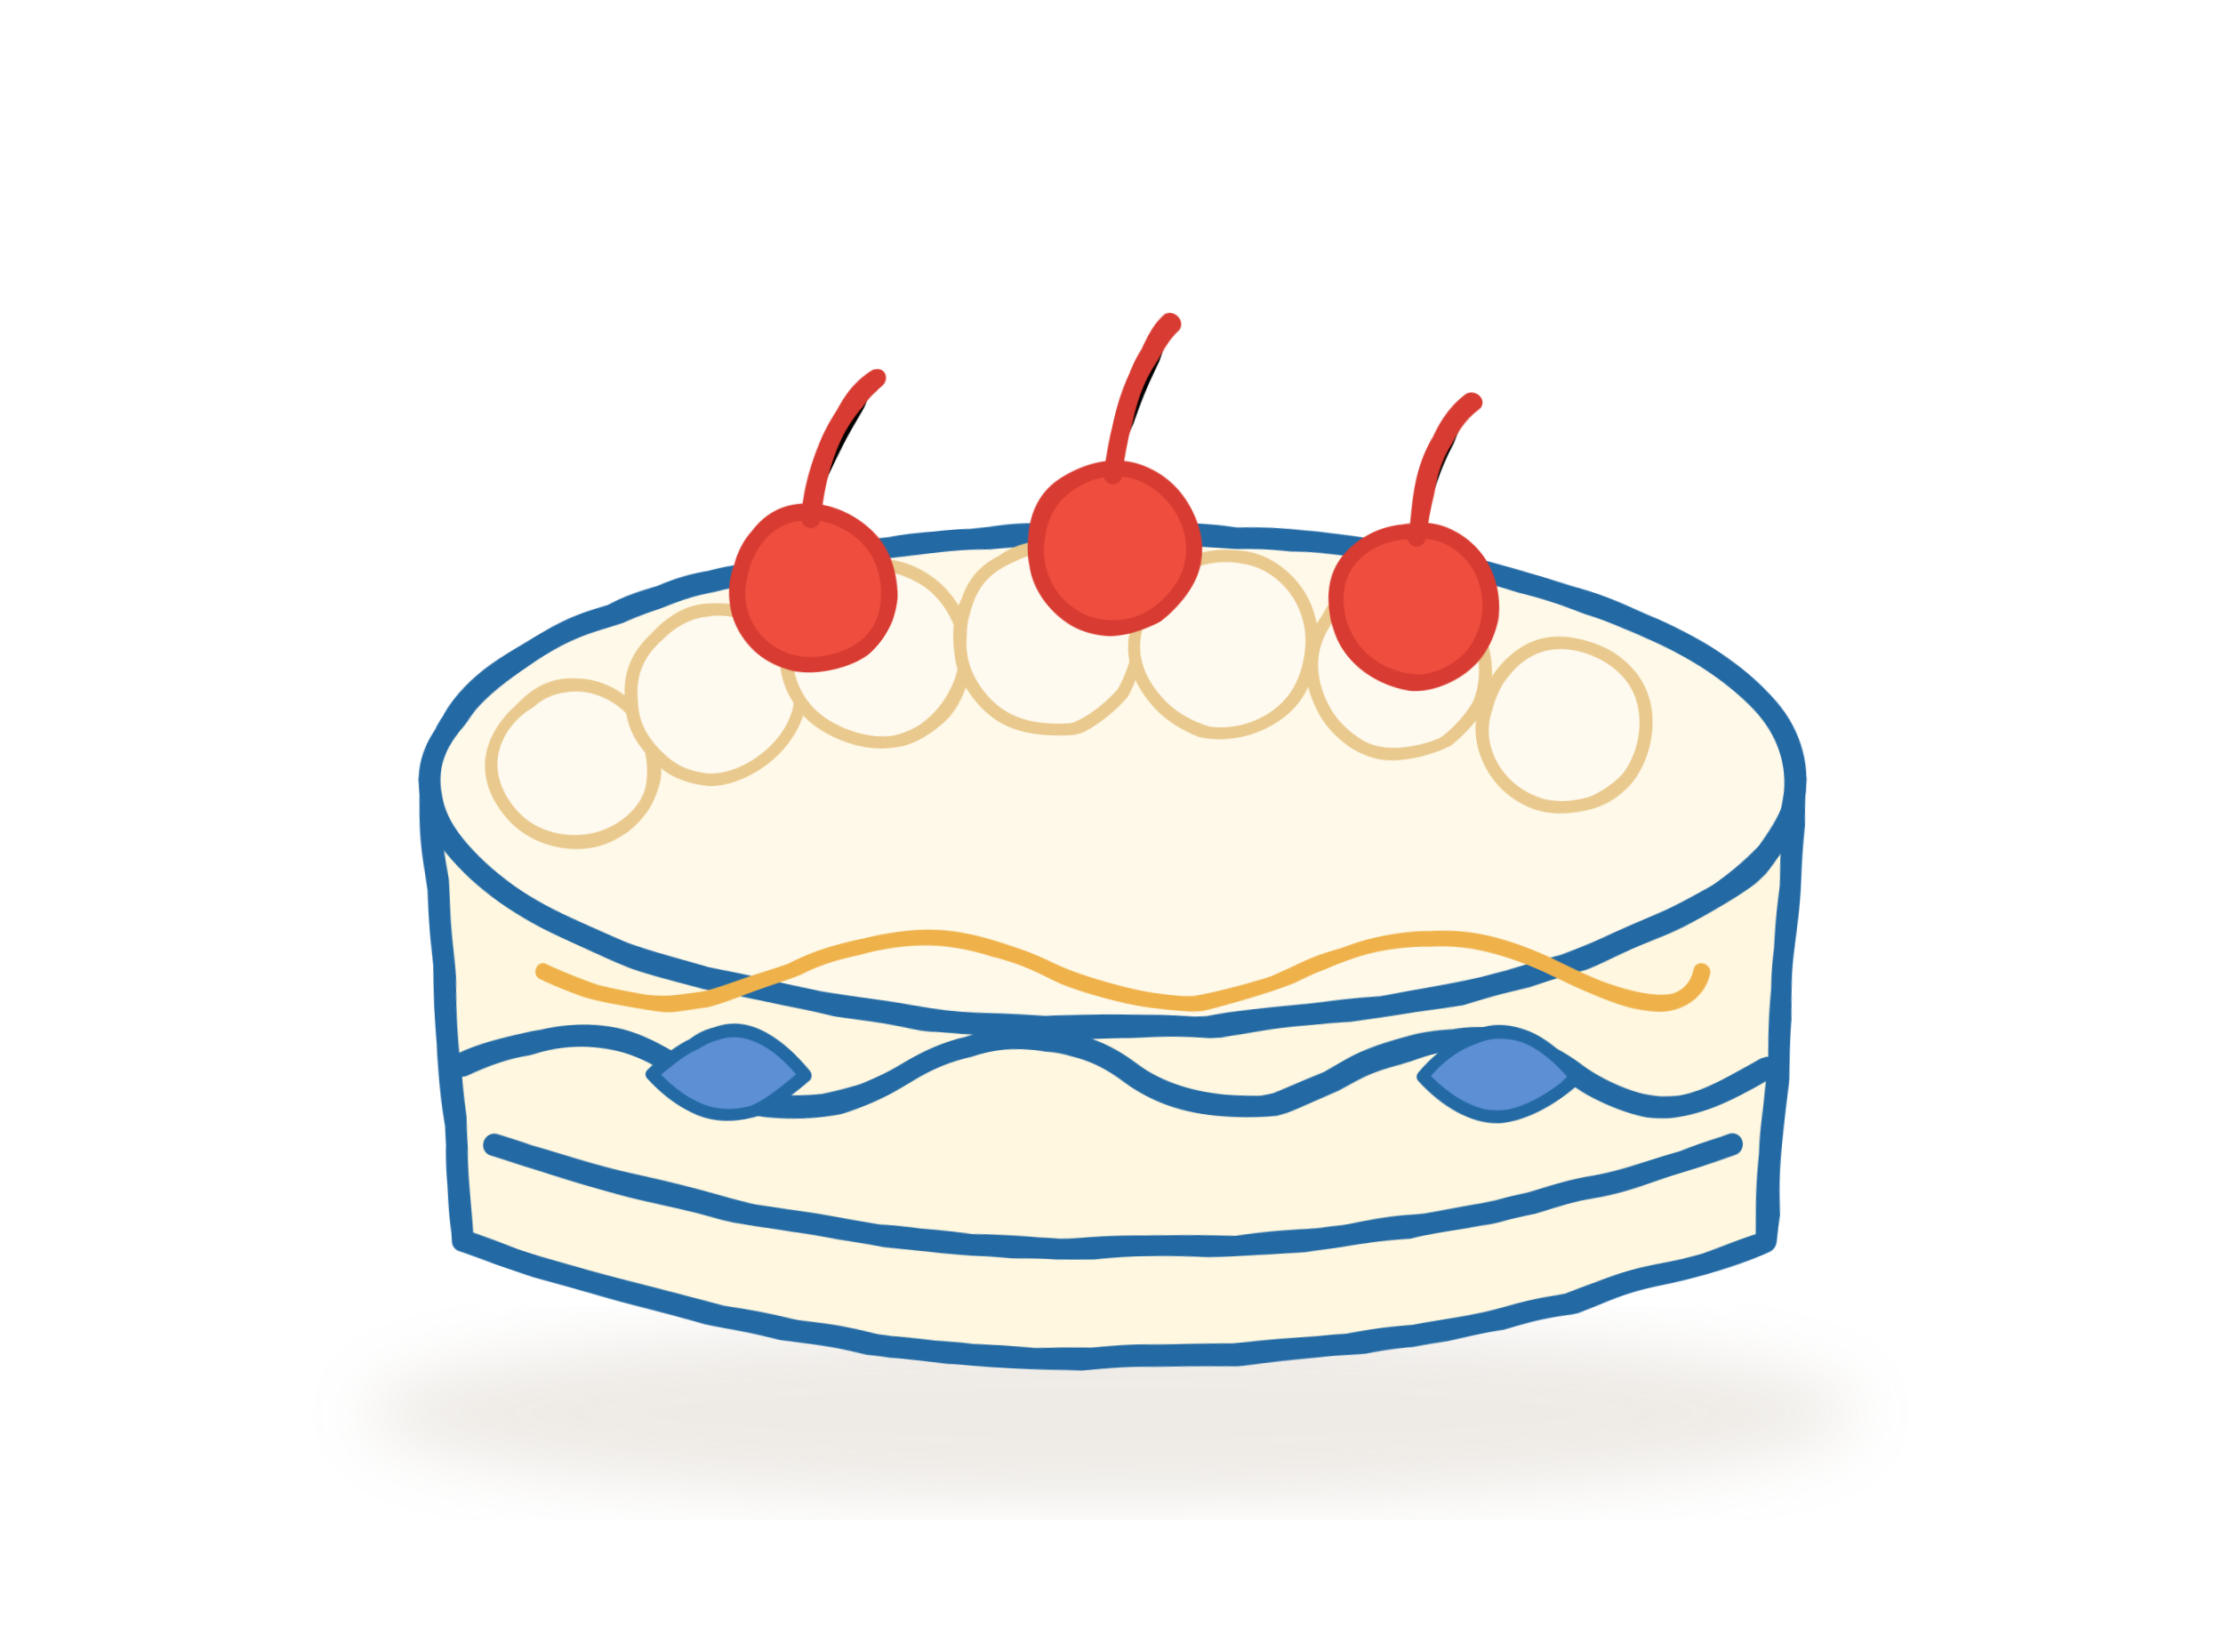
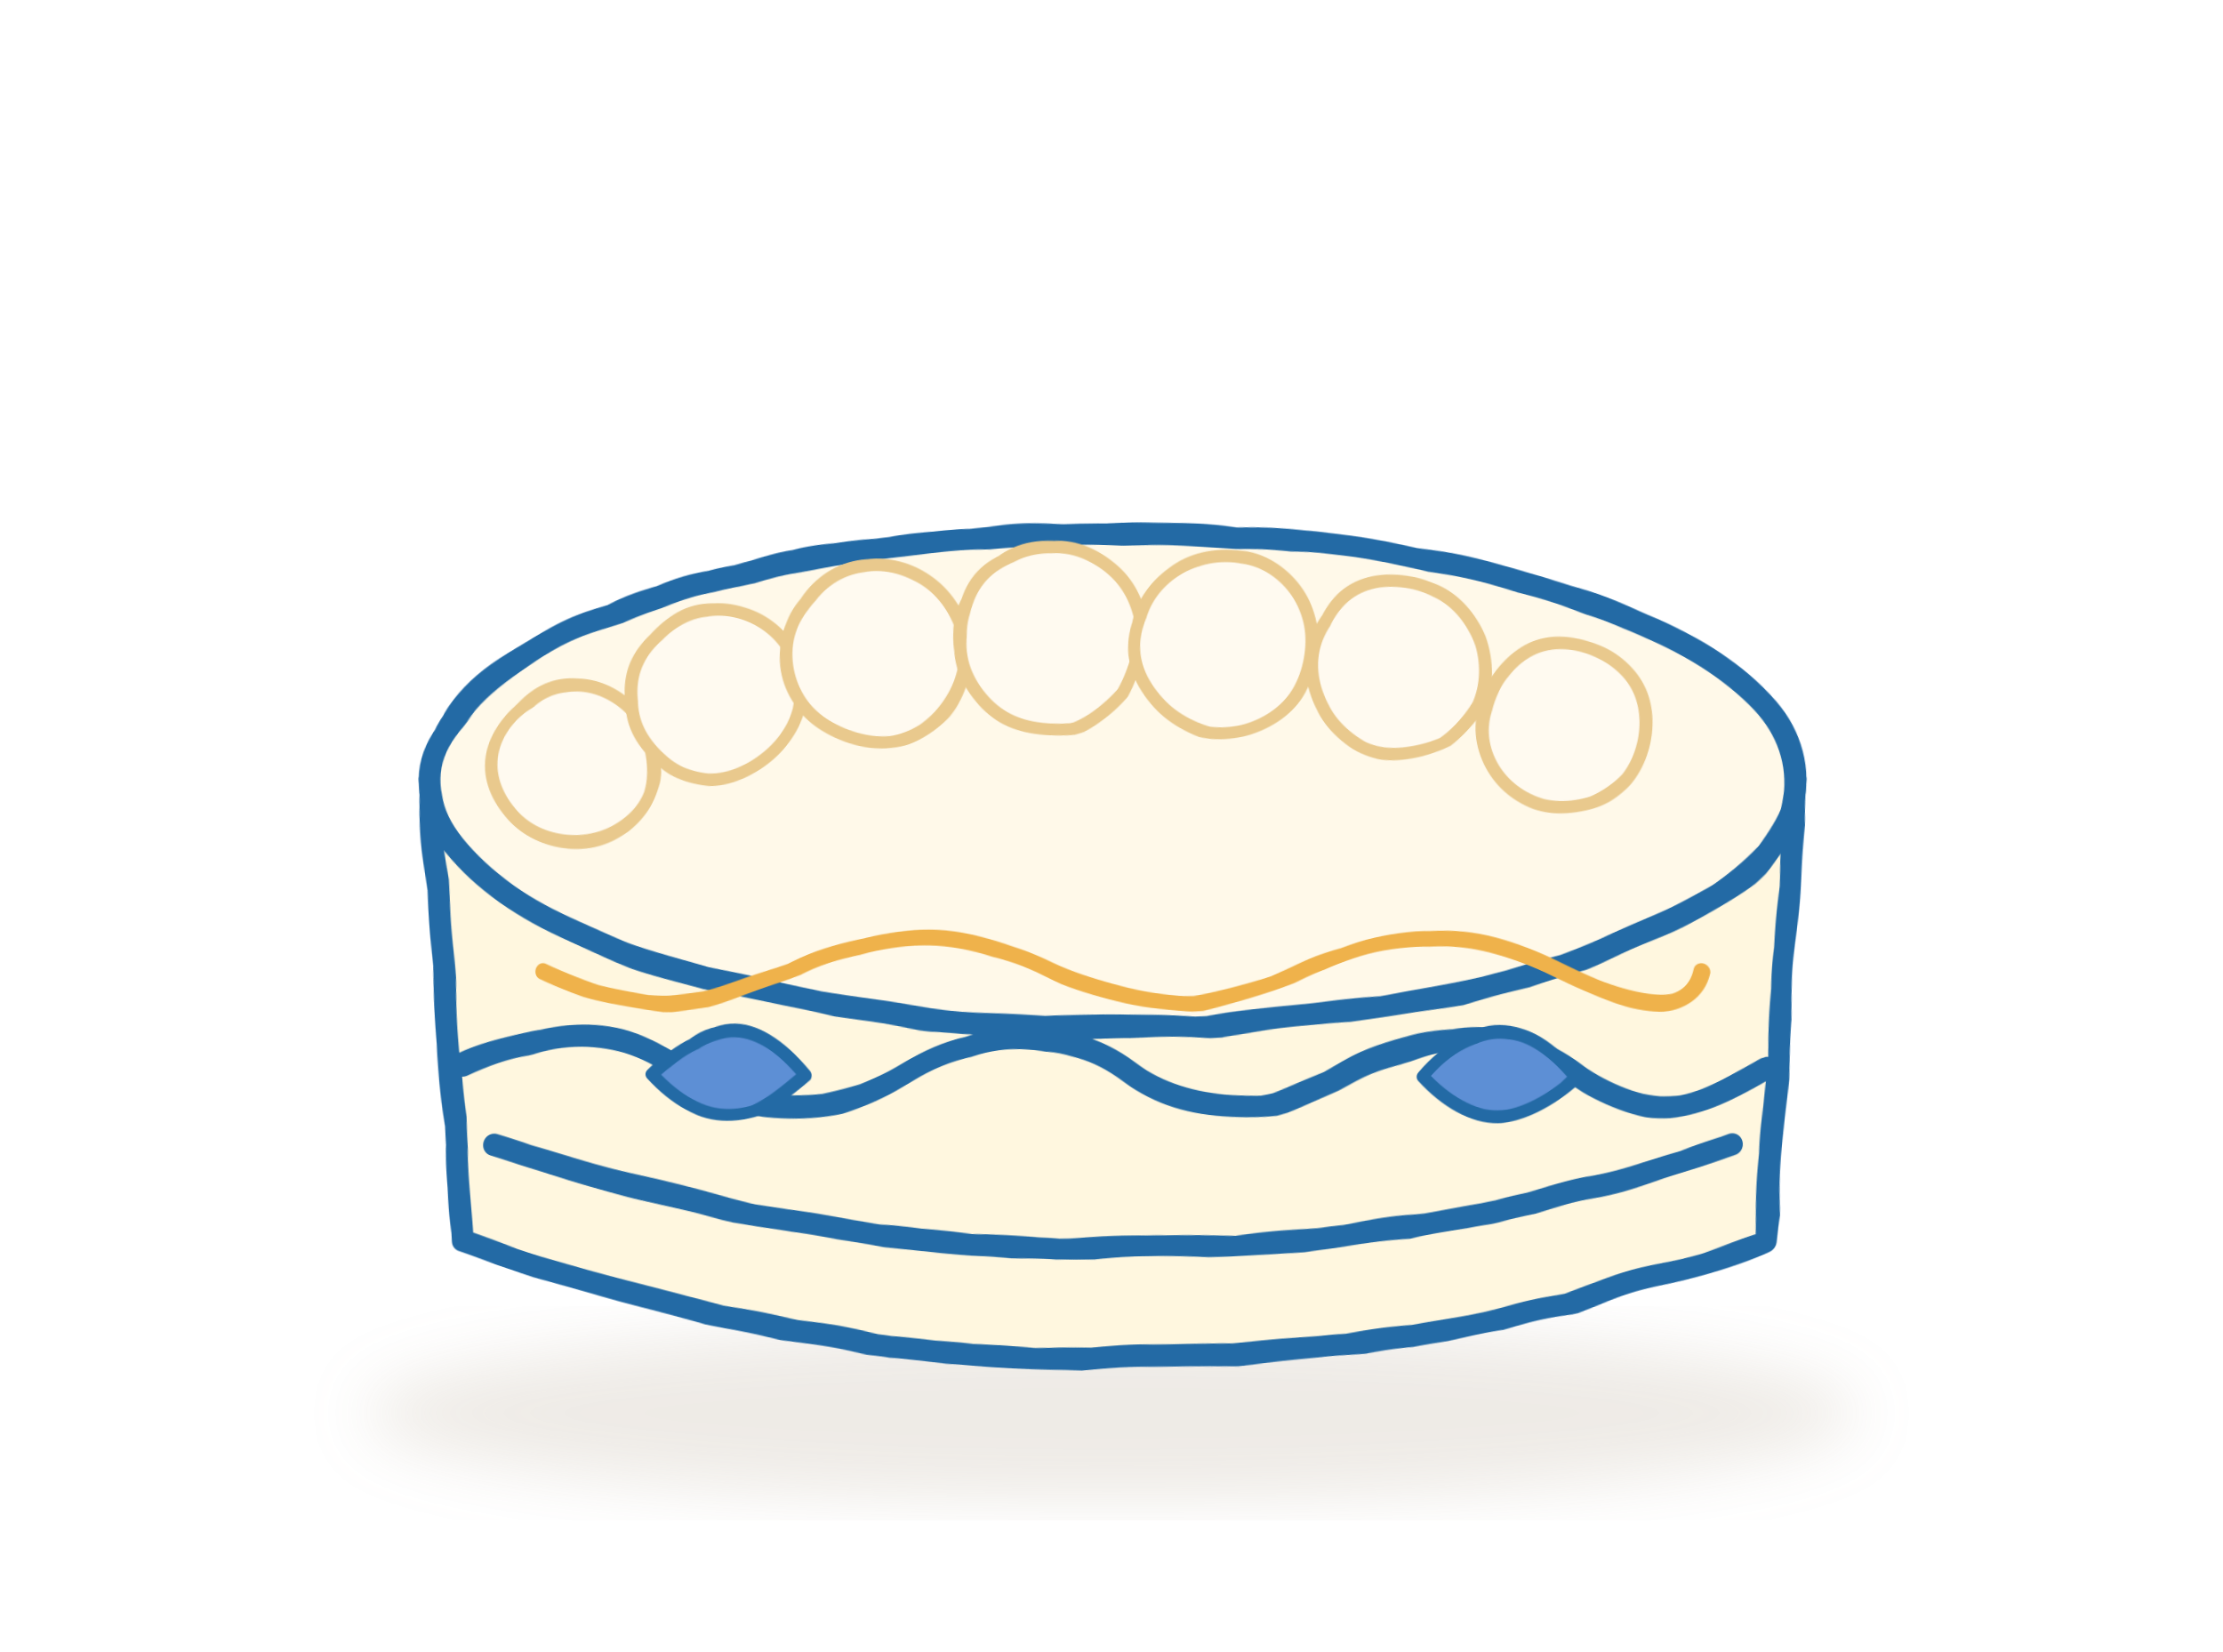
<svg xmlns="http://www.w3.org/2000/svg" viewBox="0 0 700 520">
  <defs>
    <filter id="s">
      <feTurbulence baseFrequency=".018" numOctaves="2" seed="7" result="n" />
      <feDisplacementMap in="SourceGraphic" in2="n" scale="2.8" />
    </filter>
    <filter id="sh">
      <feGaussianBlur stdDeviation="10" />
    </filter>
  </defs>
  <ellipse cx="350" cy="445" rx="235" ry="28" fill="#8e7758" opacity=".15" filter="url(#sh)" />
  <g filter="url(#s)" stroke="#236aa5" stroke-width="7" stroke-linecap="round" stroke-linejoin="round">
-     <path d="M135 245 Q350 170 565 245 L555 390 Q350 465 145 390Z" fill="#fff7df" />
+     <path d="M135 245Q350 170 565 245L555 390Q350 465 145 390Z" fill="#fff7df" />
    <ellipse cx="350" cy="245" rx="215" ry="78" fill="#fff9e9" />
-     <path d="M145 335 Q185 315 215 337T285 337T355 337T425 337T495 337T555 335" fill="none" />
-     <path d="M155 360 Q350 425 545 360" fill="none" />
-     <path d="M170 305 Q210 325 250 305T330 305T410 305T490 305T535 305" fill="none" stroke="#efb24b" stroke-width="5" />
+     <path d="M145 335Q185 315 215 337T285 337T355 337T425 337T495 337T555 335" fill="none" />
+     <path d="M155 360Q350 425 545 360" fill="none" />
+     <path d="M170 305Q210 325 250 305T330 305T410 305T490 305T535 305" fill="none" stroke="#efb24b" stroke-width="5" />
    <g fill="#fffaf0" stroke="#e9c98d" stroke-width="4">
      <circle cx="180" cy="240" r="25" />
      <circle cx="225" cy="218" r="27" />
      <circle cx="275" cy="205" r="28" />
      <circle cx="330" cy="200" r="29" />
      <circle cx="385" cy="202" r="28" />
      <circle cx="440" cy="210" r="27" />
      <circle cx="492" cy="228" r="26" />
    </g>
-     <g fill="#ef4e3e" stroke="#d83b31" stroke-width="5">
-       <circle cx="255" cy="185" r="24" />
-       <circle cx="350" cy="172" r="25" />
-       <circle cx="445" cy="190" r="24" />
-     </g>
-     <g stroke="#d83b31" stroke-width="6">
-       <path d="M255 163q6-35 20-45" />
-       <path d="M350 149q4-35 18-48" />
-       <path d="M445 168q5-30 18-42" />
-     </g>
    <g fill="#5d8fd5" stroke="#236aa5" stroke-width="4">
      <path d="M205 338q25-28 48 0-25 25-48 0z" />
      <path d="M447 338q25-28 48 0-25 25-48 0z" />
    </g>
  </g>
</svg>
